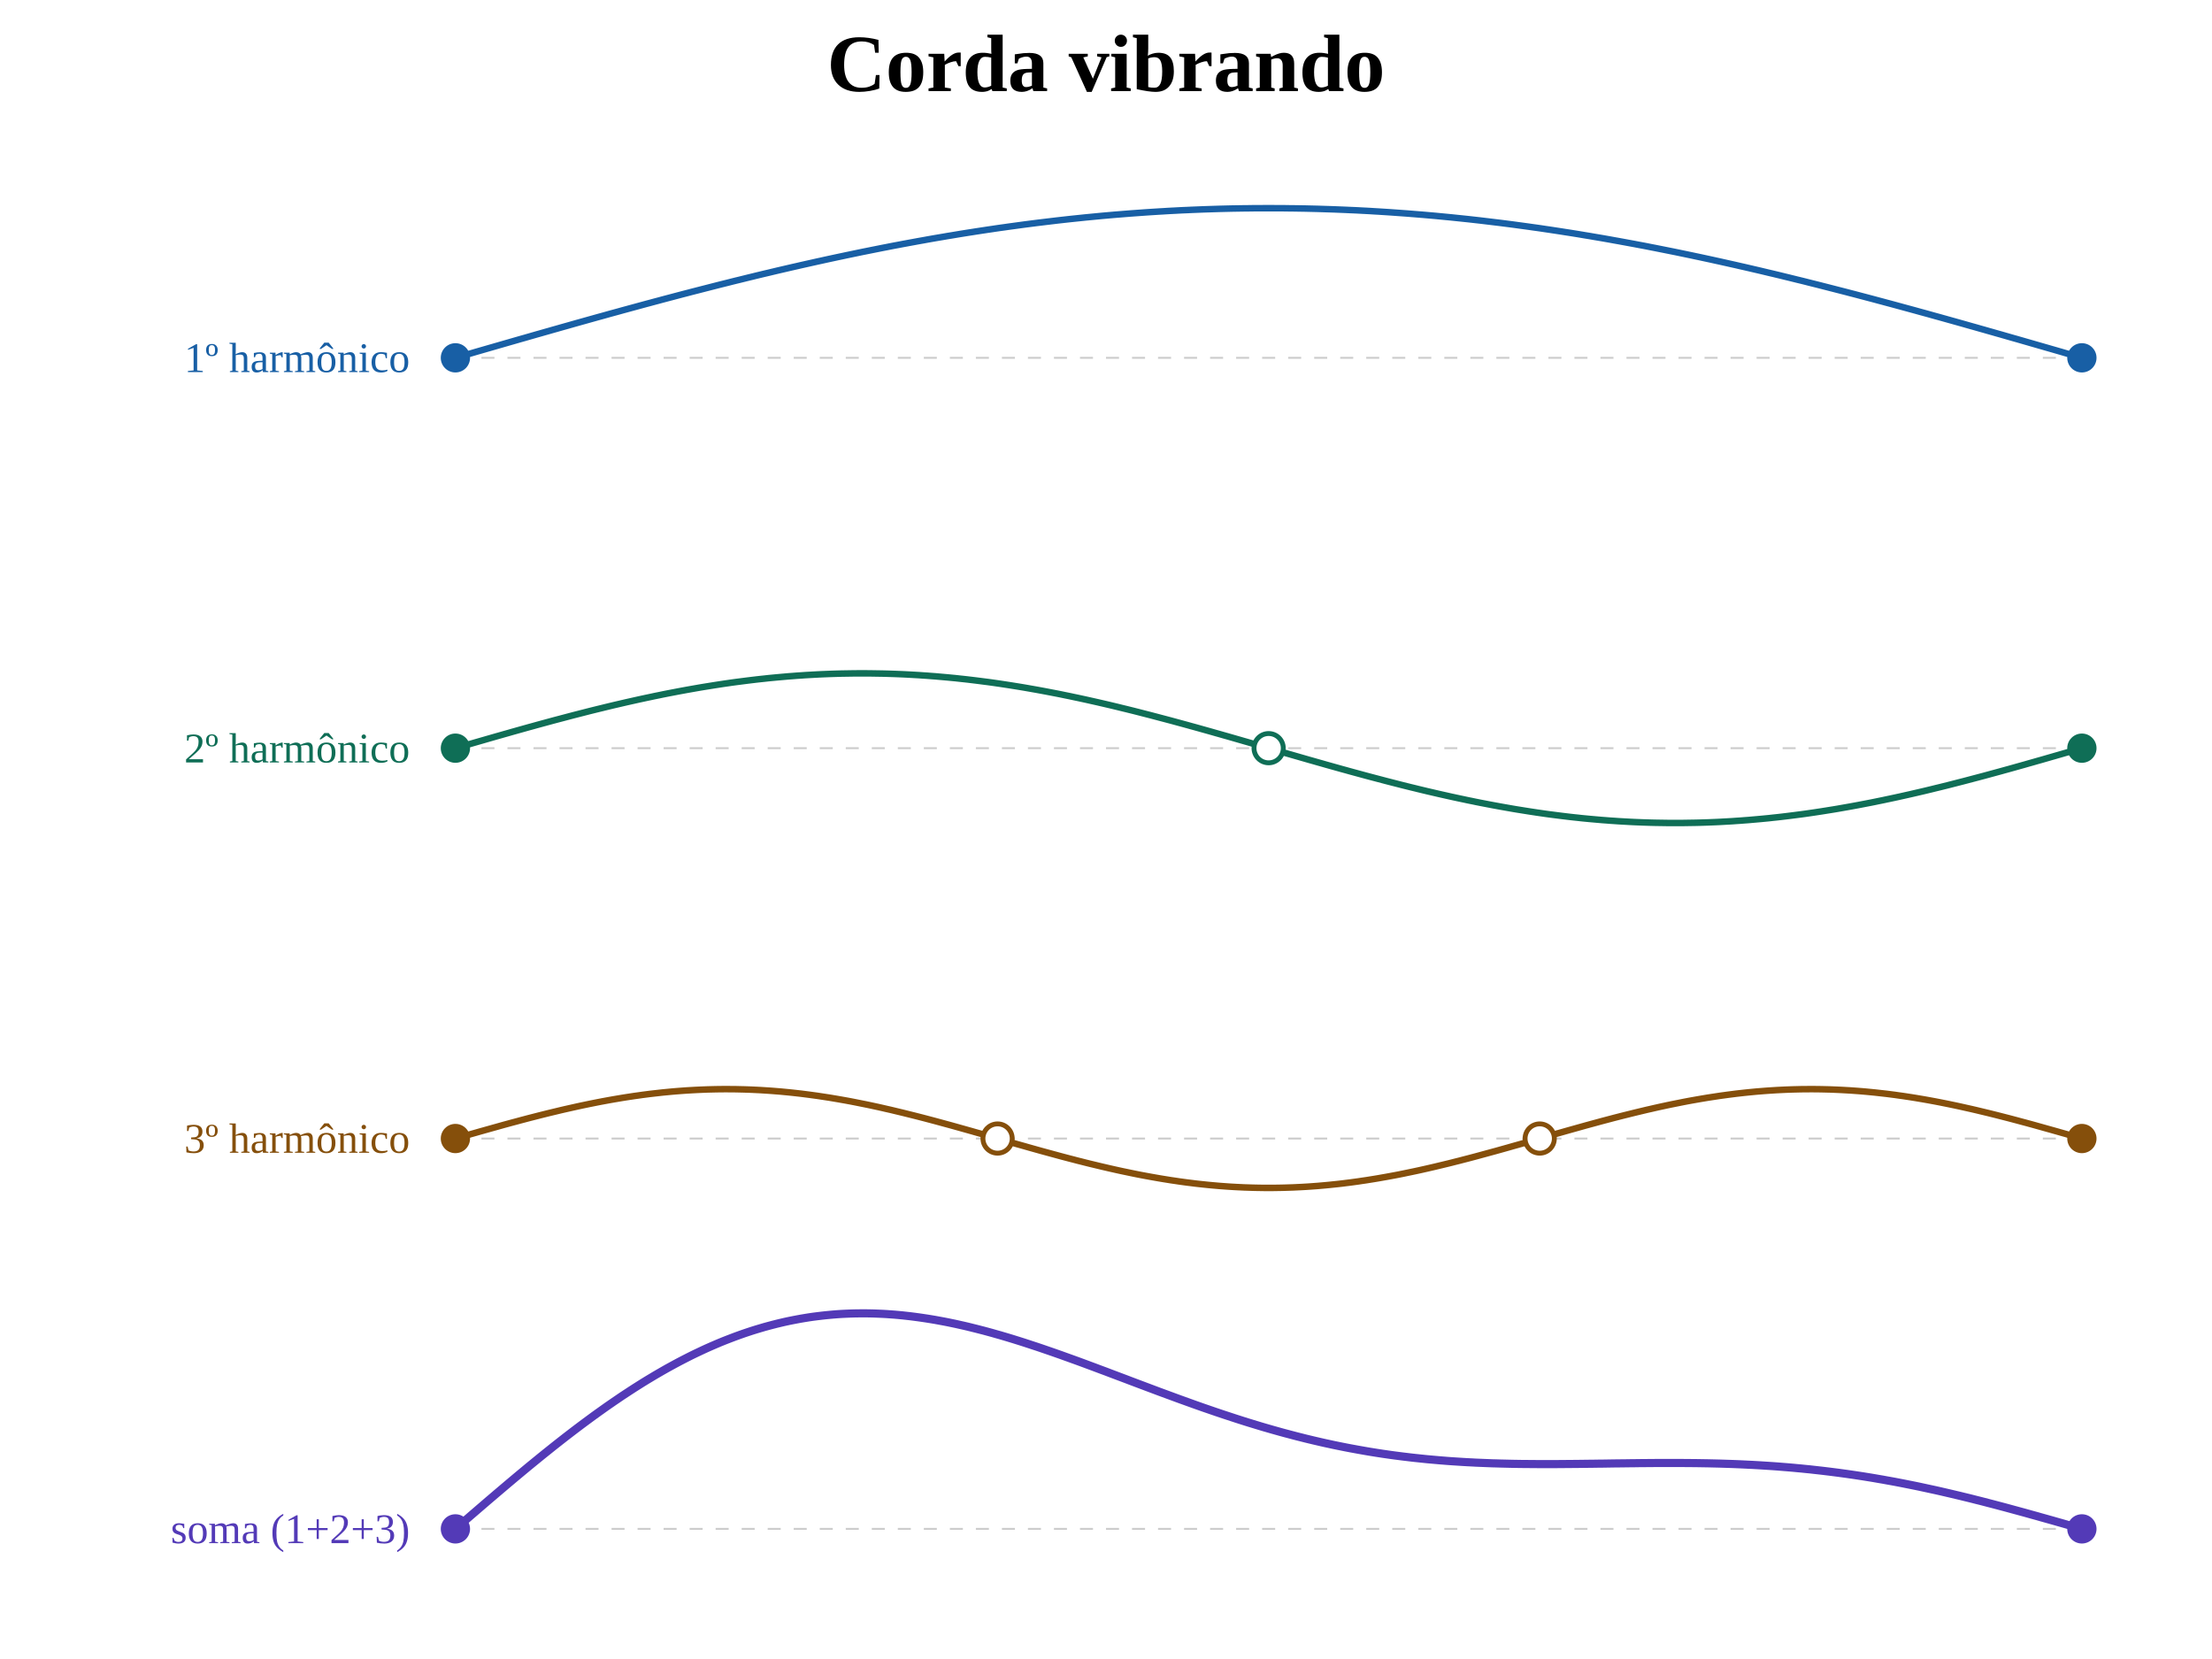
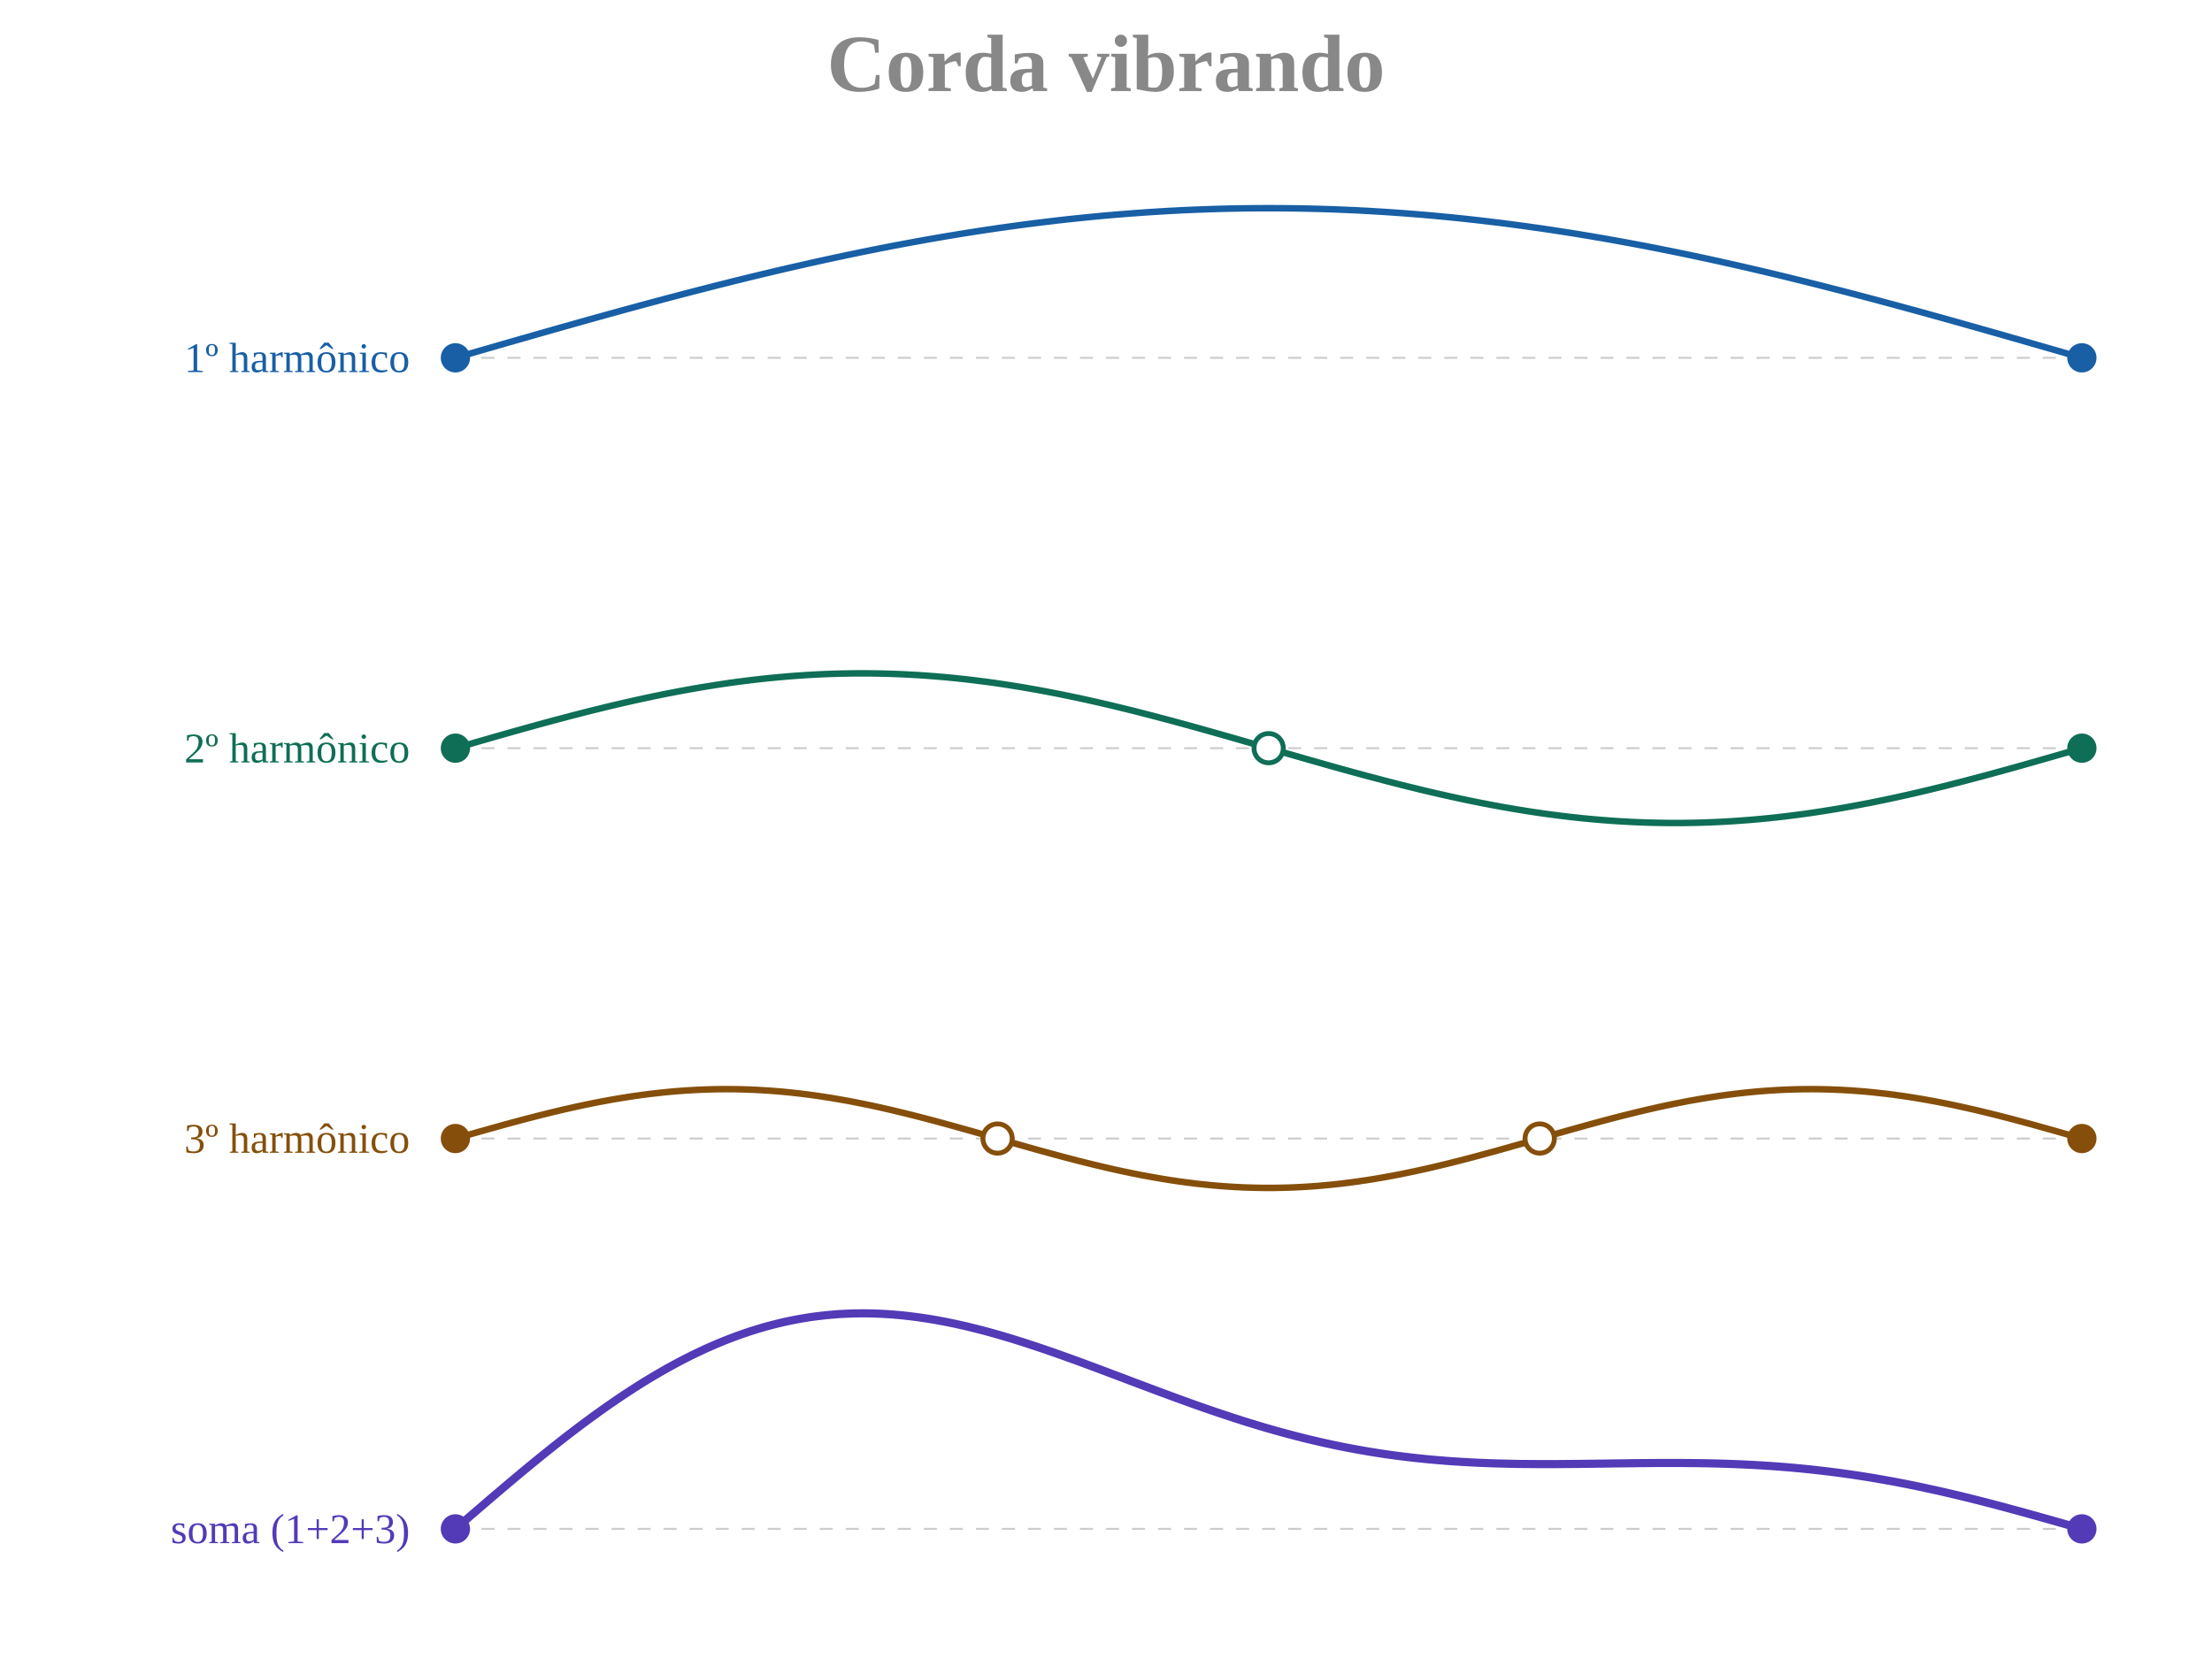
<svg xmlns="http://www.w3.org/2000/svg" viewBox="0 0 680 510" width="100%" role="img" aria-labelledby="svg-title svg-desc">
-   <text x="340" y="28" text-anchor="middle" font-size="25" font-family="var(--font-sans, sans-serif)" font-weight="600" fill="currentColor">Corda vibrando</text>
+   <text x="340" y="28" text-anchor="middle" font-size="25" font-family="var(--font-sans, sans-serif)" font-weight="600" fill="#888888">Corda vibrando</text>
  <line x1="140" y1="110" x2="640" y2="110" stroke="var(--color-border-tertiary, #ccc)" stroke-width="0.6" stroke-dasharray="4 4" />
  <path d="M140.00,110.00 L141.25,109.64 L142.50,109.28 L143.75,108.92 L145.00,108.56 L146.25,108.19 L147.50,107.83 L148.75,107.47 L150.00,107.11 L151.25,106.75 L152.50,106.39 L153.75,106.03 L155.00,105.67 L156.25,105.31 L157.50,104.95 L158.75,104.59 L160.00,104.23 L161.25,103.88 L162.50,103.52 L163.75,103.16 L165.00,102.80 L166.25,102.45 L167.50,102.09 L168.75,101.74 L170.00,101.38 L171.25,101.03 L172.50,100.67 L173.75,100.32 L175.00,99.97 L176.25,99.61 L177.50,99.26 L178.75,98.91 L180.00,98.56 L181.25,98.21 L182.50,97.86 L183.75,97.51 L185.00,97.17 L186.25,96.82 L187.50,96.47 L188.75,96.13 L190.00,95.79 L191.25,95.44 L192.50,95.10 L193.75,94.76 L195.00,94.42 L196.25,94.08 L197.50,93.74 L198.75,93.40 L200.00,93.07 L201.25,92.73 L202.50,92.40 L203.75,92.06 L205.00,91.73 L206.25,91.40 L207.50,91.07 L208.75,90.74 L210.00,90.41 L211.25,90.09 L212.50,89.76 L213.75,89.44 L215.00,89.12 L216.25,88.80 L217.50,88.48 L218.75,88.16 L220.00,87.84 L221.25,87.52 L222.50,87.21 L223.75,86.90 L225.00,86.58 L226.25,86.27 L227.50,85.97 L228.75,85.66 L230.00,85.35 L231.25,85.05 L232.50,84.74 L233.75,84.44 L235.00,84.14 L236.25,83.85 L237.50,83.55 L238.75,83.25 L240.00,82.96 L241.25,82.67 L242.50,82.38 L243.75,82.09 L245.00,81.81 L246.25,81.52 L247.50,81.24 L248.75,80.96 L250.00,80.68 L251.25,80.40 L252.50,80.13 L253.75,79.85 L255.00,79.58 L256.25,79.31 L257.50,79.04 L258.75,78.78 L260.00,78.51 L261.25,78.25 L262.50,77.99 L263.75,77.73 L265.00,77.47 L266.25,77.22 L267.50,76.97 L268.75,76.72 L270.00,76.47 L271.25,76.22 L272.50,75.98 L273.75,75.73 L275.00,75.49 L276.25,75.26 L277.50,75.02 L278.75,74.79 L280.00,74.56 L281.25,74.33 L282.50,74.10 L283.75,73.88 L285.00,73.65 L286.25,73.43 L287.50,73.21 L288.75,73.00 L290.00,72.79 L291.25,72.57 L292.50,72.37 L293.75,72.16 L295.00,71.95 L296.25,71.75 L297.50,71.55 L298.75,71.36 L300.00,71.16 L301.25,70.97 L302.50,70.78 L303.75,70.59 L305.00,70.41 L306.25,70.22 L307.50,70.04 L308.75,69.87 L310.00,69.69 L311.25,69.52 L312.50,69.35 L313.75,69.18 L315.00,69.01 L316.25,68.85 L317.50,68.69 L318.75,68.53 L320.00,68.38 L321.25,68.23 L322.50,68.08 L323.75,67.93 L325.00,67.78 L326.25,67.64 L327.50,67.50 L328.75,67.36 L330.00,67.23 L331.25,67.10 L332.50,66.97 L333.75,66.84 L335.00,66.72 L336.25,66.60 L337.50,66.48 L338.75,66.36 L340.00,66.25 L341.25,66.14 L342.50,66.03 L343.75,65.93 L345.00,65.83 L346.25,65.73 L347.50,65.63 L348.75,65.54 L350.00,65.45 L351.25,65.36 L352.50,65.27 L353.75,65.19 L355.00,65.11 L356.25,65.03 L357.50,64.96 L358.75,64.88 L360.00,64.81 L361.25,64.75 L362.50,64.68 L363.75,64.62 L365.00,64.57 L366.25,64.51 L367.50,64.46 L368.75,64.41 L370.00,64.36 L371.25,64.32 L372.50,64.28 L373.75,64.24 L375.00,64.20 L376.25,64.17 L377.50,64.14 L378.75,64.11 L380.00,64.09 L381.25,64.07 L382.50,64.05 L383.75,64.04 L385.00,64.02 L386.25,64.01 L387.50,64.01 L388.75,64.00 L390.00,64.00 L391.25,64.00 L392.50,64.01 L393.75,64.01 L395.00,64.02 L396.25,64.04 L397.50,64.05 L398.75,64.07 L400.00,64.09 L401.25,64.11 L402.50,64.14 L403.75,64.17 L405.00,64.20 L406.25,64.24 L407.50,64.28 L408.75,64.32 L410.00,64.36 L411.25,64.41 L412.50,64.46 L413.75,64.51 L415.00,64.57 L416.25,64.62 L417.50,64.68 L418.75,64.75 L420.00,64.81 L421.25,64.88 L422.50,64.96 L423.75,65.03 L425.00,65.11 L426.25,65.19 L427.50,65.27 L428.75,65.36 L430.00,65.45 L431.25,65.54 L432.50,65.63 L433.75,65.73 L435.00,65.83 L436.25,65.93 L437.50,66.03 L438.75,66.14 L440.00,66.25 L441.25,66.36 L442.50,66.48 L443.75,66.60 L445.00,66.72 L446.25,66.84 L447.50,66.97 L448.75,67.10 L450.00,67.23 L451.25,67.36 L452.50,67.50 L453.75,67.64 L455.00,67.78 L456.25,67.93 L457.50,68.08 L458.75,68.23 L460.00,68.38 L461.25,68.53 L462.50,68.69 L463.75,68.85 L465.00,69.01 L466.25,69.18 L467.50,69.35 L468.75,69.52 L470.00,69.69 L471.25,69.87 L472.50,70.04 L473.75,70.22 L475.00,70.41 L476.25,70.59 L477.50,70.78 L478.75,70.97 L480.00,71.16 L481.25,71.36 L482.50,71.55 L483.75,71.75 L485.00,71.95 L486.25,72.16 L487.50,72.37 L488.75,72.57 L490.00,72.79 L491.25,73.00 L492.50,73.21 L493.75,73.43 L495.00,73.65 L496.25,73.88 L497.50,74.10 L498.75,74.33 L500.00,74.56 L501.25,74.79 L502.50,75.02 L503.75,75.26 L505.00,75.49 L506.25,75.73 L507.50,75.98 L508.75,76.22 L510.00,76.47 L511.25,76.72 L512.50,76.97 L513.75,77.22 L515.00,77.47 L516.25,77.73 L517.50,77.99 L518.75,78.25 L520.00,78.51 L521.25,78.78 L522.50,79.04 L523.75,79.31 L525.00,79.58 L526.25,79.85 L527.50,80.13 L528.75,80.40 L530.00,80.68 L531.25,80.96 L532.50,81.24 L533.75,81.52 L535.00,81.81 L536.25,82.09 L537.50,82.38 L538.75,82.67 L540.00,82.96 L541.25,83.25 L542.50,83.55 L543.75,83.85 L545.00,84.14 L546.25,84.44 L547.50,84.74 L548.75,85.05 L550.00,85.35 L551.25,85.66 L552.50,85.97 L553.75,86.27 L555.00,86.58 L556.25,86.90 L557.50,87.21 L558.75,87.52 L560.00,87.84 L561.25,88.16 L562.50,88.48 L563.75,88.80 L565.00,89.12 L566.25,89.44 L567.50,89.76 L568.75,90.09 L570.00,90.41 L571.25,90.74 L572.50,91.07 L573.75,91.40 L575.00,91.73 L576.25,92.06 L577.50,92.40 L578.75,92.73 L580.00,93.07 L581.25,93.40 L582.50,93.74 L583.75,94.08 L585.00,94.42 L586.25,94.76 L587.50,95.10 L588.75,95.44 L590.00,95.79 L591.25,96.13 L592.50,96.47 L593.75,96.82 L595.00,97.17 L596.25,97.51 L597.50,97.86 L598.75,98.21 L600.00,98.56 L601.25,98.91 L602.50,99.26 L603.75,99.61 L605.00,99.97 L606.25,100.32 L607.50,100.67 L608.75,101.03 L610.00,101.38 L611.25,101.74 L612.50,102.09 L613.75,102.45 L615.00,102.80 L616.25,103.16 L617.50,103.52 L618.75,103.88 L620.00,104.23 L621.25,104.59 L622.50,104.95 L623.75,105.31 L625.00,105.67 L626.25,106.03 L627.50,106.39 L628.75,106.75 L630.00,107.11 L631.25,107.47 L632.50,107.83 L633.75,108.19 L635.00,108.56 L636.25,108.92 L637.50,109.28 L638.75,109.64 L640.00,110.00" fill="none" stroke="#185FA5" stroke-width="2" stroke-linecap="round" stroke-linejoin="round" />
  <circle cx="140" cy="110" r="4.5" fill="#185FA5" />
  <circle cx="640" cy="110" r="4.5" fill="#185FA5" />
  <text x="126" y="110" text-anchor="end" dominant-baseline="central" font-size="13" font-family="var(--font-sans, sans-serif)" font-weight="400" fill="#185FA5">1º harmônico</text>
  <line x1="140" y1="230" x2="640" y2="230" stroke="var(--color-border-tertiary, #ccc)" stroke-width="0.6" stroke-dasharray="4 4" />
  <path d="M140.00,230.00 L141.25,229.64 L142.50,229.28 L143.75,228.92 L145.00,228.56 L146.25,228.20 L147.50,227.84 L148.75,227.48 L150.00,227.12 L151.25,226.76 L152.50,226.40 L153.75,226.05 L155.00,225.69 L156.25,225.34 L157.50,224.98 L158.75,224.63 L160.00,224.28 L161.25,223.93 L162.50,223.58 L163.75,223.24 L165.00,222.89 L166.25,222.55 L167.50,222.21 L168.75,221.87 L170.00,221.53 L171.25,221.20 L172.50,220.87 L173.75,220.54 L175.00,220.21 L176.25,219.88 L177.50,219.56 L178.75,219.24 L180.00,218.92 L181.25,218.60 L182.50,218.29 L183.75,217.98 L185.00,217.68 L186.25,217.37 L187.50,217.07 L188.75,216.77 L190.00,216.48 L191.25,216.19 L192.50,215.90 L193.75,215.62 L195.00,215.34 L196.25,215.06 L197.50,214.79 L198.75,214.52 L200.00,214.26 L201.25,213.99 L202.50,213.74 L203.75,213.48 L205.00,213.23 L206.25,212.99 L207.50,212.75 L208.75,212.51 L210.00,212.28 L211.25,212.05 L212.50,211.83 L213.75,211.61 L215.00,211.39 L216.25,211.18 L217.50,210.98 L218.75,210.78 L220.00,210.58 L221.25,210.39 L222.50,210.20 L223.75,210.02 L225.00,209.84 L226.25,209.67 L227.50,209.51 L228.75,209.35 L230.00,209.19 L231.25,209.04 L232.50,208.89 L233.75,208.75 L235.00,208.62 L236.25,208.48 L237.50,208.36 L238.75,208.24 L240.00,208.13 L241.25,208.02 L242.50,207.91 L243.75,207.82 L245.00,207.72 L246.25,207.64 L247.50,207.55 L248.75,207.48 L250.00,207.41 L251.25,207.34 L252.50,207.28 L253.75,207.23 L255.00,207.18 L256.25,207.14 L257.50,207.10 L258.75,207.07 L260.00,207.05 L261.25,207.03 L262.50,207.01 L263.75,207.00 L265.00,207.00 L266.25,207.00 L267.50,207.01 L268.75,207.03 L270.00,207.05 L271.25,207.07 L272.50,207.10 L273.75,207.14 L275.00,207.18 L276.25,207.23 L277.50,207.28 L278.75,207.34 L280.00,207.41 L281.25,207.48 L282.50,207.55 L283.75,207.64 L285.00,207.72 L286.25,207.82 L287.50,207.91 L288.75,208.02 L290.00,208.13 L291.25,208.24 L292.50,208.36 L293.75,208.48 L295.00,208.62 L296.25,208.75 L297.50,208.89 L298.75,209.04 L300.00,209.19 L301.25,209.35 L302.50,209.51 L303.75,209.67 L305.00,209.84 L306.25,210.02 L307.50,210.20 L308.75,210.39 L310.00,210.58 L311.25,210.78 L312.50,210.98 L313.75,211.18 L315.00,211.39 L316.25,211.61 L317.50,211.83 L318.75,212.05 L320.00,212.28 L321.25,212.51 L322.50,212.75 L323.75,212.99 L325.00,213.23 L326.25,213.48 L327.50,213.74 L328.75,213.99 L330.00,214.26 L331.25,214.52 L332.50,214.79 L333.75,215.06 L335.00,215.34 L336.25,215.62 L337.50,215.90 L338.75,216.19 L340.00,216.48 L341.25,216.77 L342.50,217.07 L343.75,217.37 L345.00,217.68 L346.25,217.98 L347.50,218.29 L348.75,218.60 L350.00,218.92 L351.25,219.24 L352.50,219.56 L353.75,219.88 L355.00,220.21 L356.25,220.54 L357.50,220.87 L358.75,221.20 L360.00,221.53 L361.25,221.87 L362.50,222.21 L363.75,222.55 L365.00,222.89 L366.25,223.24 L367.50,223.58 L368.75,223.93 L370.00,224.28 L371.25,224.63 L372.50,224.98 L373.75,225.34 L375.00,225.69 L376.25,226.05 L377.50,226.40 L378.75,226.76 L380.00,227.12 L381.25,227.48 L382.50,227.84 L383.75,228.20 L385.00,228.56 L386.25,228.92 L387.50,229.28 L388.75,229.64 L390.00,230.00 L391.25,230.36 L392.50,230.72 L393.75,231.08 L395.00,231.44 L396.25,231.80 L397.50,232.16 L398.75,232.52 L400.00,232.88 L401.25,233.24 L402.50,233.60 L403.75,233.95 L405.00,234.31 L406.25,234.66 L407.50,235.02 L408.75,235.37 L410.00,235.72 L411.25,236.07 L412.50,236.42 L413.75,236.76 L415.00,237.11 L416.25,237.45 L417.50,237.79 L418.75,238.13 L420.00,238.47 L421.25,238.80 L422.50,239.13 L423.75,239.46 L425.00,239.79 L426.25,240.12 L427.50,240.44 L428.75,240.76 L430.00,241.08 L431.25,241.40 L432.50,241.71 L433.75,242.02 L435.00,242.32 L436.25,242.63 L437.50,242.93 L438.75,243.23 L440.00,243.52 L441.25,243.81 L442.50,244.10 L443.75,244.38 L445.00,244.66 L446.25,244.94 L447.50,245.21 L448.75,245.48 L450.00,245.74 L451.25,246.01 L452.50,246.26 L453.75,246.52 L455.00,246.77 L456.25,247.01 L457.50,247.25 L458.75,247.49 L460.00,247.72 L461.25,247.95 L462.50,248.17 L463.75,248.39 L465.00,248.61 L466.25,248.82 L467.50,249.02 L468.75,249.22 L470.00,249.42 L471.25,249.61 L472.50,249.80 L473.75,249.98 L475.00,250.16 L476.25,250.33 L477.50,250.49 L478.75,250.65 L480.00,250.81 L481.25,250.96 L482.50,251.11 L483.75,251.25 L485.00,251.38 L486.25,251.52 L487.50,251.64 L488.75,251.76 L490.00,251.87 L491.25,251.98 L492.50,252.09 L493.75,252.18 L495.00,252.28 L496.25,252.36 L497.50,252.45 L498.75,252.52 L500.00,252.59 L501.25,252.66 L502.50,252.72 L503.75,252.77 L505.00,252.82 L506.25,252.86 L507.50,252.90 L508.75,252.93 L510.00,252.95 L511.25,252.97 L512.50,252.99 L513.75,253.00 L515.00,253.00 L516.25,253.00 L517.50,252.99 L518.75,252.97 L520.00,252.95 L521.25,252.93 L522.50,252.90 L523.75,252.86 L525.00,252.82 L526.25,252.77 L527.50,252.72 L528.75,252.66 L530.00,252.59 L531.25,252.52 L532.50,252.45 L533.75,252.36 L535.00,252.28 L536.25,252.18 L537.50,252.09 L538.75,251.98 L540.00,251.87 L541.25,251.76 L542.50,251.64 L543.75,251.52 L545.00,251.38 L546.25,251.25 L547.50,251.11 L548.75,250.96 L550.00,250.81 L551.25,250.65 L552.50,250.49 L553.75,250.33 L555.00,250.16 L556.25,249.98 L557.50,249.80 L558.75,249.61 L560.00,249.42 L561.25,249.22 L562.50,249.02 L563.75,248.82 L565.00,248.61 L566.25,248.39 L567.50,248.17 L568.75,247.95 L570.00,247.72 L571.25,247.49 L572.50,247.25 L573.75,247.01 L575.00,246.77 L576.25,246.52 L577.50,246.26 L578.75,246.01 L580.00,245.74 L581.25,245.48 L582.50,245.21 L583.75,244.94 L585.00,244.66 L586.25,244.38 L587.50,244.10 L588.75,243.81 L590.00,243.52 L591.25,243.23 L592.50,242.93 L593.75,242.63 L595.00,242.32 L596.25,242.02 L597.50,241.71 L598.75,241.40 L600.00,241.08 L601.25,240.76 L602.50,240.44 L603.75,240.12 L605.00,239.79 L606.25,239.46 L607.50,239.13 L608.75,238.80 L610.00,238.47 L611.25,238.13 L612.50,237.79 L613.75,237.45 L615.00,237.11 L616.25,236.76 L617.50,236.42 L618.75,236.07 L620.00,235.72 L621.25,235.37 L622.50,235.02 L623.75,234.66 L625.00,234.31 L626.25,233.95 L627.50,233.60 L628.75,233.24 L630.00,232.88 L631.25,232.52 L632.50,232.16 L633.75,231.80 L635.00,231.44 L636.25,231.08 L637.50,230.72 L638.75,230.36 L640.00,230.00" fill="none" stroke="#0F6E56" stroke-width="2" stroke-linecap="round" stroke-linejoin="round" />
  <circle cx="140" cy="230" r="4.5" fill="#0F6E56" />
  <circle cx="640" cy="230" r="4.5" fill="#0F6E56" />
  <circle cx="390.00" cy="230" r="4.5" fill="var(--color-background-primary, #fff)" stroke="#0F6E56" stroke-width="1.5" />
  <text x="126" y="230" text-anchor="end" dominant-baseline="central" font-size="13" font-family="var(--font-sans, sans-serif)" font-weight="400" fill="#0F6E56">2º harmônico</text>
  <line x1="140" y1="350" x2="640" y2="350" stroke="var(--color-border-tertiary, #ccc)" stroke-width="0.6" stroke-dasharray="4 4" />
  <path d="M140.00,350.00 L141.25,349.64 L142.50,349.28 L143.75,348.93 L145.00,348.57 L146.25,348.22 L147.50,347.86 L148.75,347.51 L150.00,347.16 L151.25,346.81 L152.50,346.46 L153.75,346.11 L155.00,345.76 L156.25,345.42 L157.50,345.08 L158.75,344.75 L160.00,344.41 L161.25,344.08 L162.50,343.75 L163.75,343.43 L165.00,343.11 L166.25,342.79 L167.50,342.48 L168.75,342.17 L170.00,341.87 L171.25,341.57 L172.50,341.27 L173.75,340.98 L175.00,340.70 L176.25,340.42 L177.50,340.14 L178.75,339.87 L180.00,339.61 L181.25,339.35 L182.50,339.10 L183.75,338.85 L185.00,338.61 L186.25,338.38 L187.50,338.15 L188.75,337.93 L190.00,337.72 L191.25,337.51 L192.50,337.31 L193.75,337.12 L195.00,336.93 L196.25,336.76 L197.50,336.58 L198.75,336.42 L200.00,336.26 L201.25,336.12 L202.50,335.98 L203.75,335.84 L205.00,335.72 L206.25,335.60 L207.50,335.49 L208.75,335.39 L210.00,335.30 L211.25,335.21 L212.50,335.14 L213.75,335.07 L215.00,335.01 L216.25,334.96 L217.50,334.91 L218.75,334.88 L220.00,334.85 L221.25,334.83 L222.50,334.82 L223.75,334.82 L225.00,334.83 L226.25,334.84 L227.50,334.87 L228.75,334.90 L230.00,334.94 L231.25,334.99 L232.50,335.05 L233.75,335.11 L235.00,335.19 L236.25,335.27 L237.50,335.36 L238.75,335.46 L240.00,335.56 L241.25,335.68 L242.50,335.80 L243.75,335.93 L245.00,336.07 L246.25,336.21 L247.50,336.37 L248.75,336.53 L250.00,336.70 L251.25,336.87 L252.50,337.06 L253.75,337.25 L255.00,337.44 L256.25,337.65 L257.50,337.86 L258.75,338.08 L260.00,338.30 L261.25,338.53 L262.50,338.77 L263.75,339.02 L265.00,339.27 L266.25,339.52 L267.50,339.78 L268.75,340.05 L270.00,340.32 L271.25,340.60 L272.50,340.89 L273.75,341.17 L275.00,341.47 L276.25,341.77 L277.50,342.07 L278.75,342.38 L280.00,342.69 L281.25,343.00 L282.50,343.32 L283.75,343.64 L285.00,343.97 L286.25,344.30 L287.50,344.63 L288.75,344.97 L290.00,345.31 L291.25,345.65 L292.50,345.99 L293.75,346.34 L295.00,346.69 L296.25,347.04 L297.50,347.39 L298.75,347.74 L300.00,348.10 L301.25,348.45 L302.50,348.81 L303.75,349.17 L305.00,349.52 L306.25,349.88 L307.50,350.24 L308.75,350.60 L310.00,350.95 L311.25,351.31 L312.50,351.67 L313.75,352.02 L315.00,352.37 L316.25,352.73 L317.50,353.08 L318.75,353.43 L320.00,353.78 L321.25,354.12 L322.50,354.46 L323.75,354.80 L325.00,355.14 L326.25,355.48 L327.50,355.81 L328.75,356.14 L330.00,356.46 L331.25,356.79 L332.50,357.10 L333.75,357.42 L335.00,357.73 L336.25,358.03 L337.50,358.33 L338.75,358.63 L340.00,358.92 L341.25,359.21 L342.50,359.49 L343.75,359.77 L345.00,360.04 L346.25,360.30 L347.50,360.56 L348.75,360.82 L350.00,361.07 L351.25,361.31 L352.50,361.54 L353.75,361.77 L355.00,361.99 L356.25,362.21 L357.50,362.42 L358.75,362.62 L360.00,362.82 L361.25,363.00 L362.50,363.19 L363.75,363.36 L365.00,363.53 L366.25,363.68 L367.50,363.84 L368.75,363.98 L370.00,364.11 L371.25,364.24 L372.50,364.36 L373.75,364.47 L375.00,364.58 L376.25,364.67 L377.50,364.76 L378.75,364.84 L380.00,364.91 L381.25,364.97 L382.50,365.03 L383.75,365.07 L385.00,365.11 L386.25,365.14 L387.50,365.16 L388.75,365.18 L390.00,365.18 L391.25,365.18 L392.50,365.16 L393.75,365.14 L395.00,365.11 L396.25,365.07 L397.50,365.03 L398.75,364.97 L400.00,364.91 L401.25,364.84 L402.50,364.76 L403.75,364.67 L405.00,364.58 L406.25,364.47 L407.50,364.36 L408.75,364.24 L410.00,364.11 L411.25,363.98 L412.50,363.84 L413.75,363.68 L415.00,363.53 L416.25,363.36 L417.50,363.19 L418.75,363.00 L420.00,362.82 L421.25,362.62 L422.50,362.42 L423.75,362.21 L425.00,361.99 L426.25,361.77 L427.50,361.54 L428.75,361.31 L430.00,361.07 L431.25,360.82 L432.50,360.56 L433.75,360.30 L435.00,360.04 L436.25,359.77 L437.50,359.49 L438.75,359.21 L440.00,358.92 L441.25,358.63 L442.50,358.33 L443.75,358.03 L445.00,357.73 L446.25,357.42 L447.50,357.10 L448.75,356.79 L450.00,356.46 L451.25,356.14 L452.50,355.81 L453.75,355.48 L455.00,355.14 L456.25,354.80 L457.50,354.46 L458.75,354.12 L460.00,353.78 L461.25,353.43 L462.50,353.08 L463.75,352.73 L465.00,352.37 L466.25,352.02 L467.50,351.67 L468.75,351.31 L470.00,350.95 L471.25,350.60 L472.50,350.24 L473.75,349.88 L475.00,349.52 L476.25,349.17 L477.50,348.81 L478.75,348.45 L480.00,348.10 L481.25,347.74 L482.50,347.39 L483.75,347.04 L485.00,346.69 L486.25,346.34 L487.50,345.99 L488.75,345.65 L490.00,345.31 L491.25,344.97 L492.50,344.63 L493.75,344.30 L495.00,343.97 L496.25,343.64 L497.50,343.32 L498.75,343.00 L500.00,342.69 L501.25,342.38 L502.50,342.07 L503.75,341.77 L505.00,341.47 L506.25,341.17 L507.50,340.89 L508.75,340.60 L510.00,340.32 L511.25,340.05 L512.50,339.78 L513.75,339.52 L515.00,339.27 L516.25,339.02 L517.50,338.77 L518.75,338.53 L520.00,338.30 L521.25,338.08 L522.50,337.86 L523.75,337.65 L525.00,337.44 L526.25,337.25 L527.50,337.06 L528.75,336.87 L530.00,336.70 L531.25,336.53 L532.50,336.37 L533.75,336.21 L535.00,336.07 L536.25,335.93 L537.50,335.80 L538.75,335.68 L540.00,335.56 L541.25,335.46 L542.50,335.36 L543.75,335.27 L545.00,335.19 L546.25,335.11 L547.50,335.05 L548.75,334.99 L550.00,334.94 L551.25,334.90 L552.50,334.87 L553.75,334.84 L555.00,334.83 L556.25,334.82 L557.50,334.82 L558.75,334.83 L560.00,334.85 L561.25,334.88 L562.50,334.91 L563.75,334.96 L565.00,335.01 L566.25,335.07 L567.50,335.14 L568.75,335.21 L570.00,335.30 L571.25,335.39 L572.50,335.49 L573.75,335.60 L575.00,335.72 L576.25,335.84 L577.50,335.98 L578.75,336.12 L580.00,336.26 L581.25,336.42 L582.50,336.58 L583.75,336.76 L585.00,336.93 L586.25,337.12 L587.50,337.31 L588.75,337.51 L590.00,337.72 L591.25,337.93 L592.50,338.15 L593.75,338.38 L595.00,338.61 L596.25,338.85 L597.50,339.10 L598.75,339.35 L600.00,339.61 L601.25,339.87 L602.50,340.14 L603.75,340.42 L605.00,340.70 L606.25,340.98 L607.50,341.27 L608.75,341.57 L610.00,341.87 L611.25,342.17 L612.50,342.48 L613.75,342.79 L615.00,343.11 L616.25,343.43 L617.50,343.75 L618.75,344.08 L620.00,344.41 L621.25,344.75 L622.50,345.08 L623.75,345.42 L625.00,345.76 L626.25,346.11 L627.50,346.46 L628.75,346.81 L630.00,347.16 L631.25,347.51 L632.50,347.86 L633.75,348.22 L635.00,348.57 L636.25,348.93 L637.50,349.28 L638.75,349.64 L640.00,350.00" fill="none" stroke="#854F0B" stroke-width="2" stroke-linecap="round" stroke-linejoin="round" />
  <circle cx="140" cy="350" r="4.5" fill="#854F0B" />
  <circle cx="640" cy="350" r="4.5" fill="#854F0B" />
  <circle cx="306.67" cy="350" r="4.5" fill="var(--color-background-primary, #fff)" stroke="#854F0B" stroke-width="1.5" />
  <circle cx="473.33" cy="350" r="4.5" fill="var(--color-background-primary, #fff)" stroke="#854F0B" stroke-width="1.5" />
  <text x="126" y="350" text-anchor="end" dominant-baseline="central" font-size="13" font-family="var(--font-sans, sans-serif)" font-weight="400" fill="#854F0B">3º harmônico</text>
  <line x1="140" y1="470" x2="640" y2="470" stroke="var(--color-border-tertiary, #ccc)" stroke-width="0.6" stroke-dasharray="4 4" />
  <path d="M140.00,470.00 L141.25,468.92 L142.50,467.84 L143.75,466.76 L145.00,465.68 L146.25,464.61 L147.50,463.53 L148.75,462.46 L150.00,461.38 L151.25,460.32 L152.50,459.25 L153.75,458.19 L155.00,457.13 L156.25,456.07 L157.50,455.02 L158.75,453.97 L160.00,452.93 L161.25,451.89 L162.50,450.85 L163.75,449.83 L165.00,448.81 L166.25,447.79 L167.50,446.78 L168.75,445.78 L170.00,444.78 L171.25,443.79 L172.50,442.81 L173.75,441.83 L175.00,440.87 L176.25,439.91 L177.50,438.96 L178.75,438.02 L180.00,437.09 L181.25,436.17 L182.50,435.25 L183.75,434.35 L185.00,433.46 L186.25,432.57 L187.50,431.70 L188.75,430.84 L190.00,429.99 L191.25,429.14 L192.50,428.32 L193.75,427.50 L195.00,426.69 L196.25,425.90 L197.50,425.11 L198.75,424.34 L200.00,423.59 L201.25,422.84 L202.50,422.11 L203.75,421.39 L205.00,420.68 L206.25,419.99 L207.50,419.31 L208.75,418.64 L210.00,417.99 L211.25,417.35 L212.50,416.72 L213.75,416.11 L215.00,415.52 L216.25,414.93 L217.50,414.36 L218.75,413.81 L220.00,413.27 L221.25,412.74 L222.50,412.23 L223.75,411.74 L225.00,411.26 L226.25,410.79 L227.50,410.34 L228.75,409.90 L230.00,409.48 L231.25,409.07 L232.50,408.68 L233.75,408.31 L235.00,407.94 L236.25,407.60 L237.50,407.27 L238.75,406.95 L240.00,406.65 L241.25,406.36 L242.50,406.09 L243.75,405.84 L245.00,405.60 L246.25,405.37 L247.50,405.16 L248.75,404.96 L250.00,404.78 L251.25,404.62 L252.50,404.47 L253.75,404.33 L255.00,404.21 L256.25,404.10 L257.50,404.00 L258.75,403.92 L260.00,403.86 L261.25,403.81 L262.50,403.77 L263.75,403.75 L265.00,403.74 L266.25,403.74 L267.50,403.76 L268.75,403.79 L270.00,403.84 L271.25,403.89 L272.50,403.96 L273.75,404.05 L275.00,404.14 L276.25,404.25 L277.50,404.37 L278.75,404.51 L280.00,404.65 L281.25,404.81 L282.50,404.98 L283.75,405.16 L285.00,405.35 L286.25,405.55 L287.50,405.76 L288.75,405.99 L290.00,406.22 L291.25,406.46 L292.50,406.72 L293.75,406.98 L295.00,407.26 L296.25,407.54 L297.50,407.83 L298.75,408.14 L300.00,408.45 L301.25,408.77 L302.50,409.09 L303.75,409.43 L305.00,409.77 L306.25,410.13 L307.50,410.48 L308.75,410.85 L310.00,411.22 L311.25,411.60 L312.50,411.99 L313.75,412.38 L315.00,412.78 L316.25,413.19 L317.50,413.60 L318.75,414.01 L320.00,414.43 L321.25,414.86 L322.50,415.29 L323.75,415.72 L325.00,416.16 L326.25,416.60 L327.50,417.05 L328.75,417.50 L330.00,417.95 L331.25,418.40 L332.50,418.86 L333.75,419.32 L335.00,419.79 L336.25,420.25 L337.50,420.72 L338.75,421.19 L340.00,421.65 L341.25,422.13 L342.50,422.60 L343.75,423.07 L345.00,423.54 L346.25,424.01 L347.50,424.49 L348.75,424.96 L350.00,425.43 L351.25,425.90 L352.50,426.37 L353.75,426.84 L355.00,427.31 L356.25,427.78 L357.50,428.24 L358.75,428.70 L360.00,429.16 L361.25,429.62 L362.50,430.08 L363.75,430.53 L365.00,430.98 L366.25,431.43 L367.50,431.88 L368.75,432.32 L370.00,432.76 L371.25,433.19 L372.50,433.62 L373.75,434.05 L375.00,434.47 L376.25,434.89 L377.50,435.30 L378.75,435.71 L380.00,436.12 L381.25,436.52 L382.50,436.92 L383.75,437.31 L385.00,437.69 L386.25,438.07 L387.50,438.45 L388.75,438.82 L390.00,439.18 L391.25,439.54 L392.50,439.89 L393.75,440.24 L395.00,440.58 L396.25,440.91 L397.50,441.24 L398.75,441.57 L400.00,441.88 L401.25,442.20 L402.50,442.50 L403.75,442.80 L405.00,443.09 L406.25,443.38 L407.50,443.66 L408.75,443.93 L410.00,444.20 L411.25,444.46 L412.50,444.71 L413.75,444.96 L415.00,445.20 L416.25,445.43 L417.50,445.66 L418.75,445.88 L420.00,446.10 L421.25,446.31 L422.50,446.51 L423.75,446.71 L425.00,446.90 L426.25,447.08 L427.50,447.26 L428.75,447.43 L430.00,447.59 L431.25,447.75 L432.50,447.90 L433.75,448.05 L435.00,448.19 L436.25,448.32 L437.50,448.45 L438.75,448.58 L440.00,448.69 L441.25,448.80 L442.50,448.91 L443.75,449.01 L445.00,449.11 L446.25,449.20 L447.50,449.28 L448.75,449.36 L450.00,449.44 L451.25,449.51 L452.50,449.57 L453.75,449.64 L455.00,449.69 L456.25,449.74 L457.50,449.79 L458.75,449.84 L460.00,449.87 L461.25,449.91 L462.50,449.94 L463.75,449.97 L465.00,450.00 L466.25,450.02 L467.50,450.04 L468.75,450.05 L470.00,450.06 L471.25,450.07 L472.50,450.08 L473.75,450.08 L475.00,450.08 L476.25,450.08 L477.50,450.08 L478.75,450.08 L480.00,450.07 L481.25,450.06 L482.50,450.05 L483.75,450.04 L485.00,450.03 L486.25,450.01 L487.50,450.00 L488.75,449.98 L490.00,449.97 L491.25,449.95 L492.50,449.94 L493.75,449.92 L495.00,449.90 L496.25,449.88 L497.50,449.87 L498.75,449.85 L500.00,449.84 L501.25,449.82 L502.50,449.81 L503.75,449.79 L505.00,449.78 L506.25,449.77 L507.50,449.76 L508.75,449.75 L510.00,449.75 L511.25,449.74 L512.50,449.74 L513.75,449.74 L515.00,449.74 L516.25,449.74 L517.50,449.75 L518.75,449.76 L520.00,449.77 L521.25,449.78 L522.50,449.80 L523.75,449.82 L525.00,449.84 L526.25,449.87 L527.50,449.90 L528.75,449.93 L530.00,449.97 L531.25,450.01 L532.50,450.05 L533.75,450.10 L535.00,450.15 L536.25,450.21 L537.50,450.27 L538.75,450.33 L540.00,450.40 L541.25,450.47 L542.50,450.55 L543.75,450.63 L545.00,450.71 L546.25,450.80 L547.50,450.90 L548.75,451.00 L550.00,451.10 L551.25,451.21 L552.50,451.33 L553.75,451.44 L555.00,451.57 L556.25,451.69 L557.50,451.83 L558.75,451.97 L560.00,452.11 L561.25,452.26 L562.50,452.41 L563.75,452.57 L565.00,452.73 L566.25,452.90 L567.50,453.07 L568.75,453.25 L570.00,453.43 L571.25,453.62 L572.50,453.81 L573.75,454.01 L575.00,454.21 L576.25,454.42 L577.50,454.64 L578.75,454.85 L580.00,455.08 L581.25,455.30 L582.50,455.53 L583.75,455.77 L585.00,456.01 L586.25,456.26 L587.50,456.51 L588.75,456.76 L590.00,457.02 L591.25,457.29 L592.50,457.56 L593.75,457.83 L595.00,458.10 L596.25,458.38 L597.50,458.67 L598.75,458.96 L600.00,459.25 L601.25,459.55 L602.50,459.84 L603.75,460.15 L605.00,460.45 L606.25,460.76 L607.50,461.08 L608.75,461.39 L610.00,461.71 L611.25,462.04 L612.50,462.36 L613.75,462.69 L615.00,463.02 L616.25,463.35 L617.50,463.69 L618.75,464.03 L620.00,464.37 L621.25,464.71 L622.50,465.05 L623.75,465.40 L625.00,465.75 L626.25,466.09 L627.50,466.45 L628.75,466.80 L630.00,467.15 L631.25,467.50 L632.50,467.86 L633.75,468.21 L635.00,468.57 L636.25,468.93 L637.50,469.28 L638.75,469.64 L640.00,470.00" fill="none" stroke="#533AB7" stroke-width="2.5" stroke-linecap="round" stroke-linejoin="round" />
  <circle cx="140" cy="470" r="4.5" fill="#533AB7" />
  <circle cx="640" cy="470" r="4.5" fill="#533AB7" />
  <text x="126" y="470" text-anchor="end" dominant-baseline="central" font-size="13" font-family="var(--font-sans, sans-serif)" font-weight="500" fill="#533AB7">soma (1+2+3)</text>
</svg>
